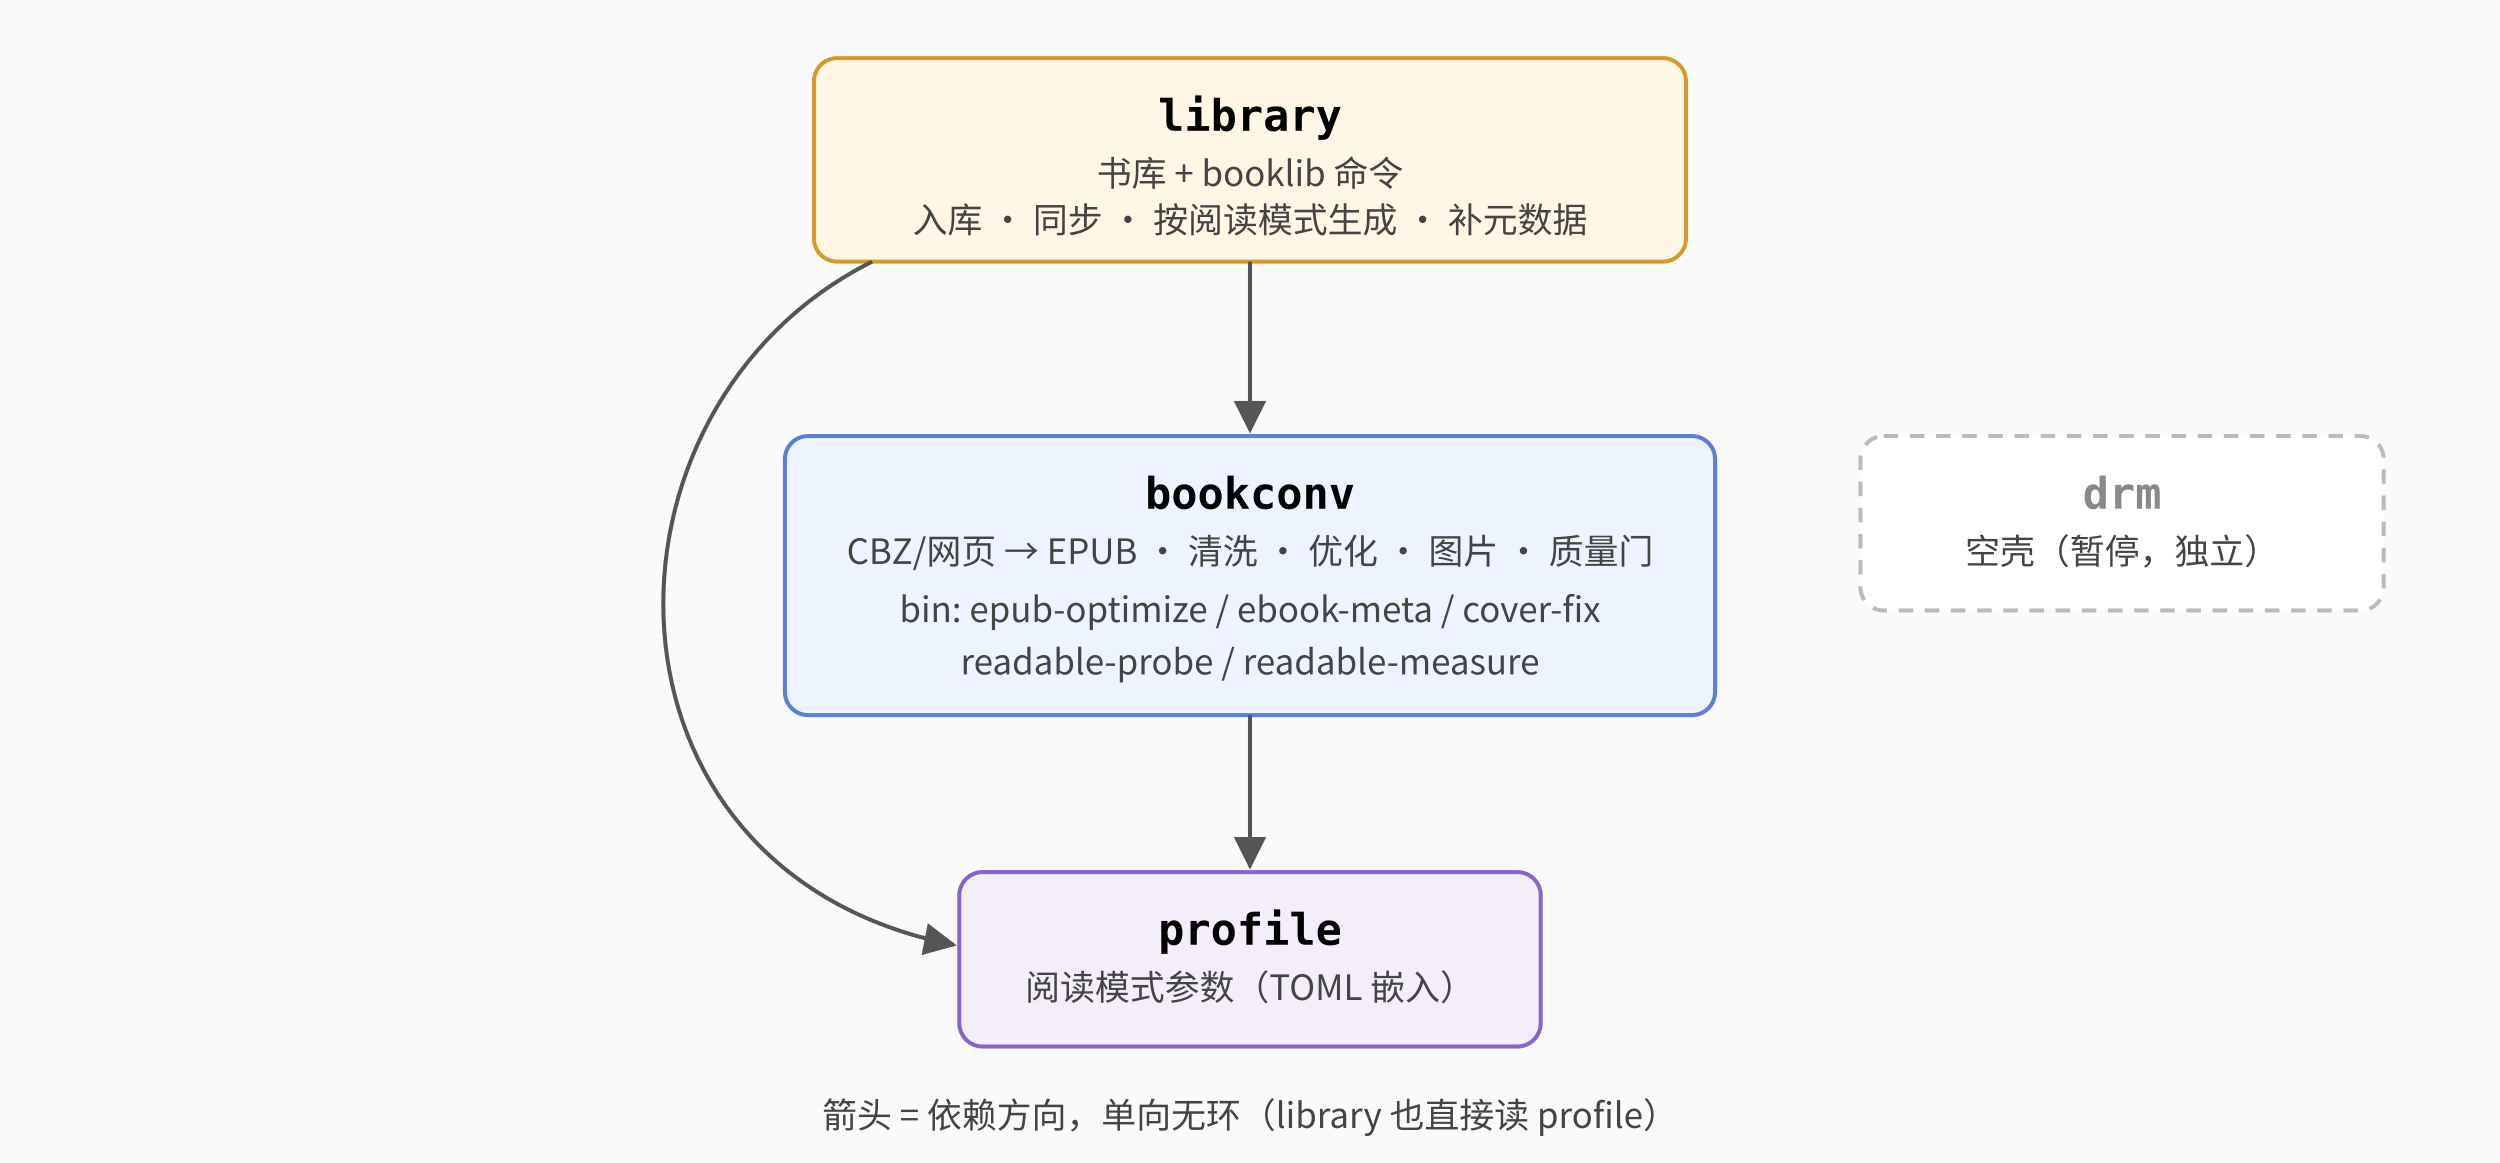
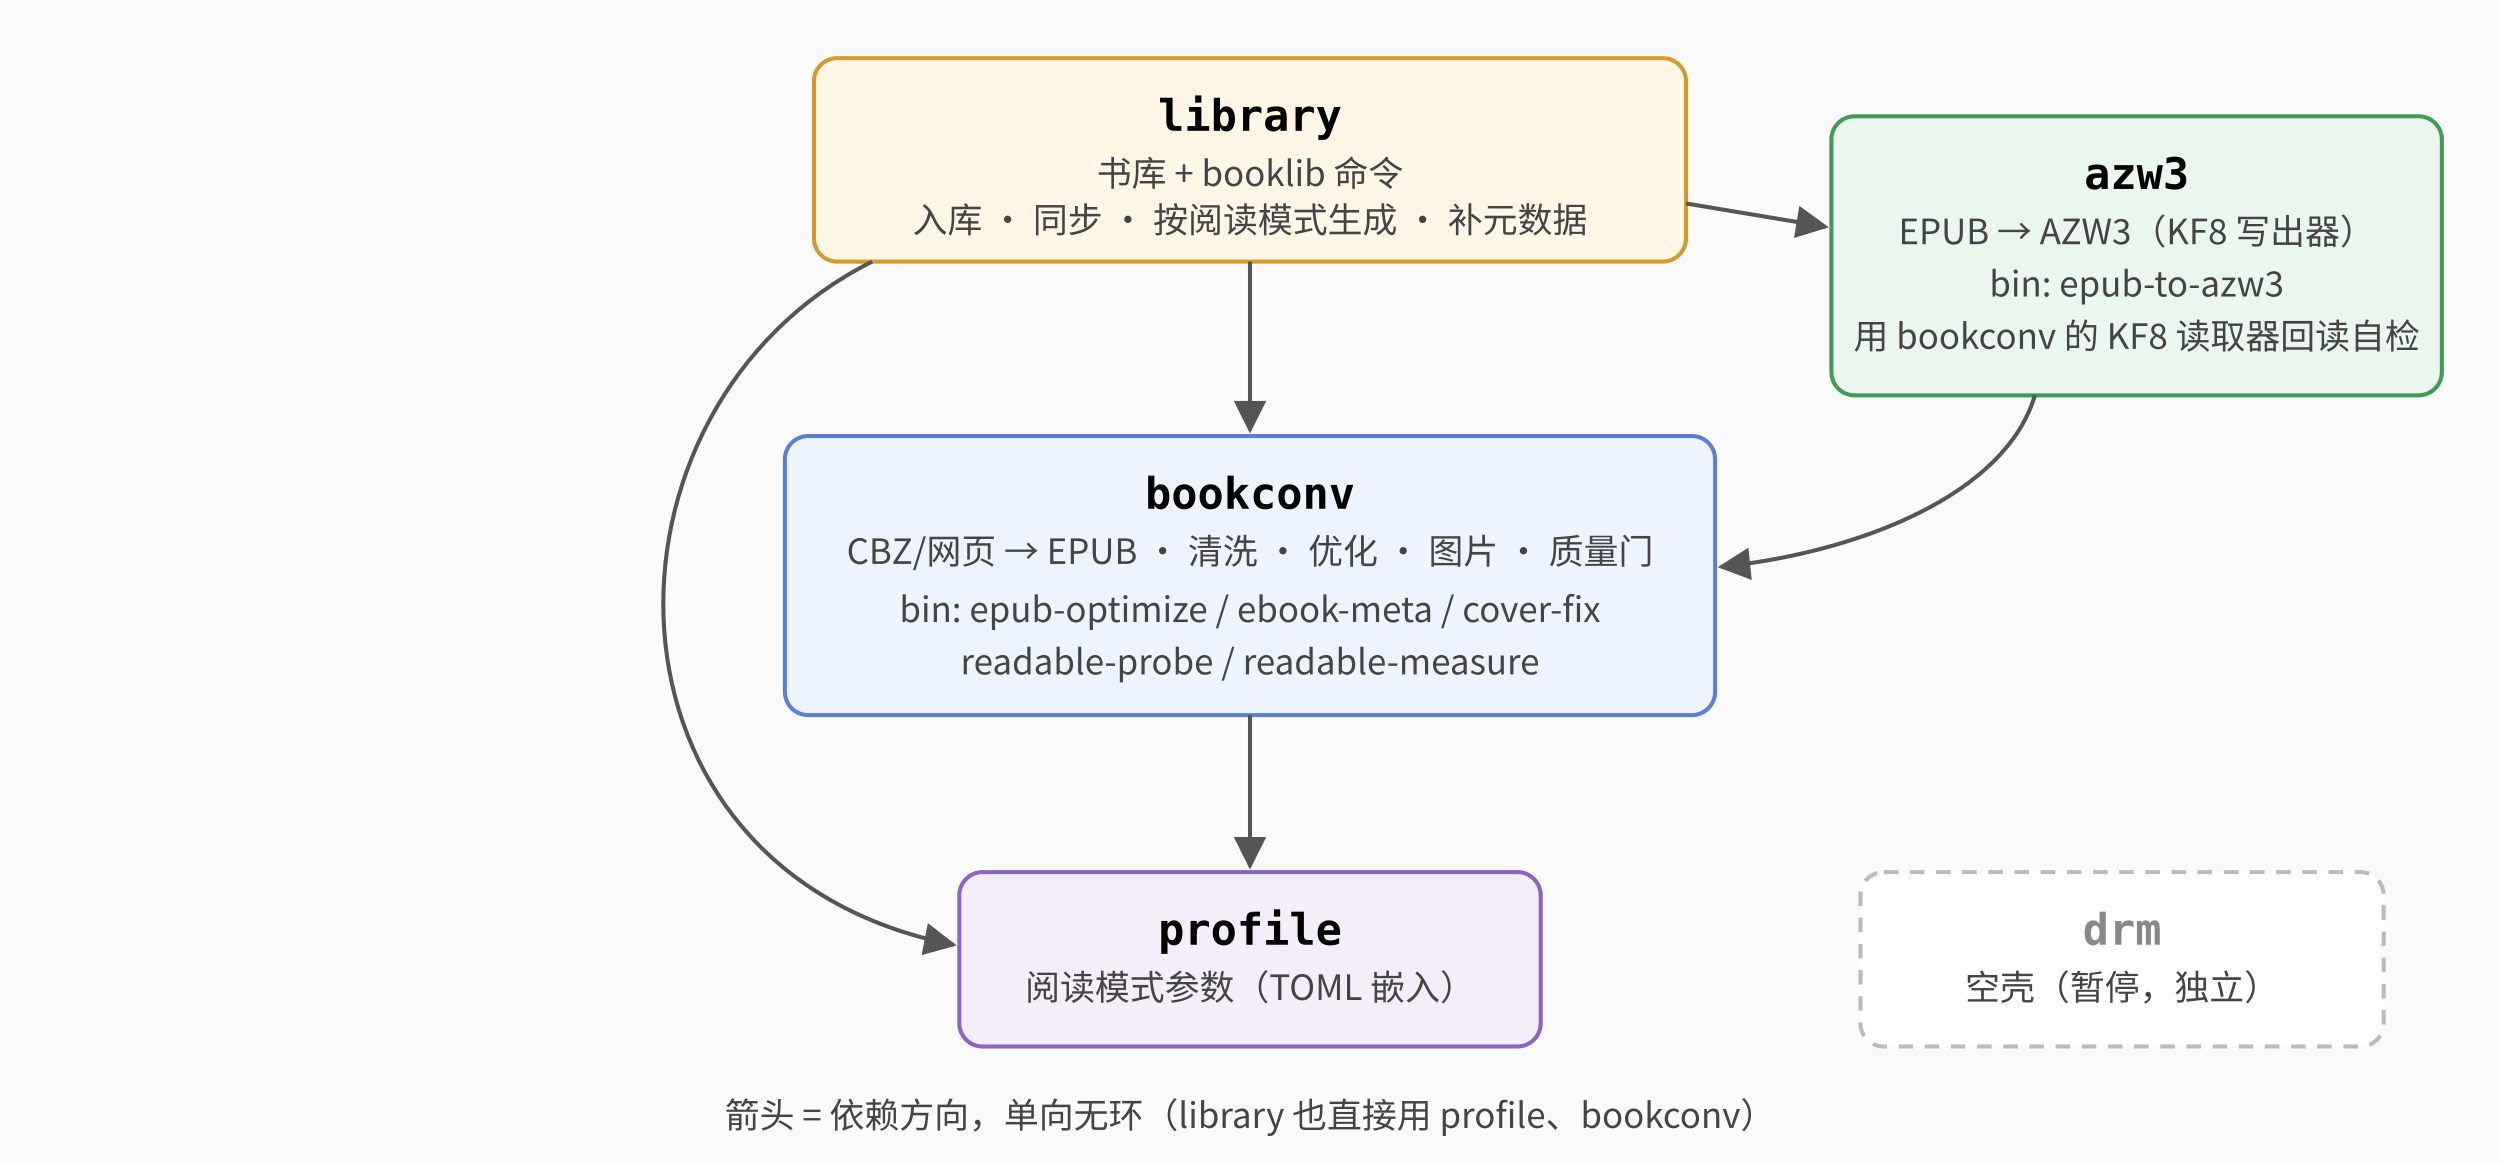
<svg xmlns="http://www.w3.org/2000/svg" viewBox="0 0 860 400" font-family="'Noto Sans CJK SC','PingFang SC','Microsoft YaHei',sans-serif" font-size="14">
  <defs>
    <marker id="a" viewBox="0 0 10 10" refX="9" refY="5" markerWidth="8" markerHeight="8" orient="auto">
      <path d="M0 0L10 5L0 10z" fill="#555" />
    </marker>
    <style>
      .c{stroke-width:1.4;rx:8}
      .n{font-weight:bold;font-size:15px;font-family:monospace}
      .s{font-size:12px;fill:#444}
      .l{stroke:#555;stroke-width:1.4;fill:none}
    </style>
  </defs>
  <rect width="860" height="400" fill="#fafafa" />
  <rect class="c" x="280" y="20" width="300" height="70" fill="#fff6e5" stroke="#d69a2b" />
  <text x="430" y="45" text-anchor="middle" class="n">library</text>
  <text x="430" y="64" text-anchor="middle" class="s">书库 + booklib 命令</text>
  <text x="430" y="80" text-anchor="middle" class="s">入库 · 同步 · 按阅读模式生成 · 补元数据</text>
  <rect class="c" x="270" y="150" width="320" height="96" fill="#eef4ff" stroke="#5b7fd6" />
  <text x="430" y="175" text-anchor="middle" class="n">bookconv</text>
  <text x="430" y="194" text-anchor="middle" class="s">CBZ/网页 → EPUB · 清洗 · 优化 · 图片 · 质量门</text>
  <text x="430" y="214" text-anchor="middle" class="s">bin: epub-optimize / ebook-meta / cover-fix</text>
  <text x="430" y="232" text-anchor="middle" class="s">readable-probe / readable-measure</text>
  <rect class="c" x="330" y="300" width="200" height="60" fill="#f3eefa" stroke="#8a63c9" />
  <text x="430" y="325" text-anchor="middle" class="n">profile</text>
  <text x="430" y="344" text-anchor="middle" class="s">阅读模式参数（TOML 嵌入）</text>
-   <rect class="c" x="640" y="150" width="180" height="60" fill="#fff" stroke="#bbb" stroke-dasharray="5 4" />
-   <text x="730" y="175" text-anchor="middle" class="n" fill="#888">drm</text>
-   <text x="730" y="194" text-anchor="middle" class="s">空壳（暂停，独立）</text>
+   <rect class="c" x="630" y="40" width="210" height="96" fill="#eaf7ee" stroke="#3f9a5b" />
+   <text x="735" y="65" text-anchor="middle" class="n">azw3</text>
+   <text x="735" y="84" text-anchor="middle" class="s">EPUB → AZW3（KF8 写出器）</text>
+   <text x="735" y="102" text-anchor="middle" class="s">bin: epub-to-azw3</text>
+   <text x="735" y="120" text-anchor="middle" class="s">用 bookconv 的 KF8 读取器回读自检</text>
+   <rect class="c" x="640" y="300" width="180" height="60" fill="#fff" stroke="#bbb" stroke-dasharray="5 4" />
+   <text x="730" y="325" text-anchor="middle" class="n" fill="#888">drm</text>
+   <text x="730" y="344" text-anchor="middle" class="s">空壳（暂停，独立）</text>
  <path class="l" d="M430 90 L430 148" marker-end="url(#a)" />
  <path class="l" d="M430 246 L430 298" marker-end="url(#a)" />
  <path class="l" d="M300 90 C200 140 200 300 328 325" marker-end="url(#a)" />
-   <text x="430" y="388" text-anchor="middle" class="s">箭头 = 依赖方向，单向无环（library 也直接读 profile）</text>
+   <path class="l" d="M580 70 L628 78" marker-end="url(#a)" />
+   <path class="l" d="M700 136 C690 170 640 190 592 195" marker-end="url(#a)" />
+   <text x="430" y="388" text-anchor="middle" class="s">箭头 = 依赖方向，单向无环（library 也直接用 profile、bookconv）</text>
</svg>
